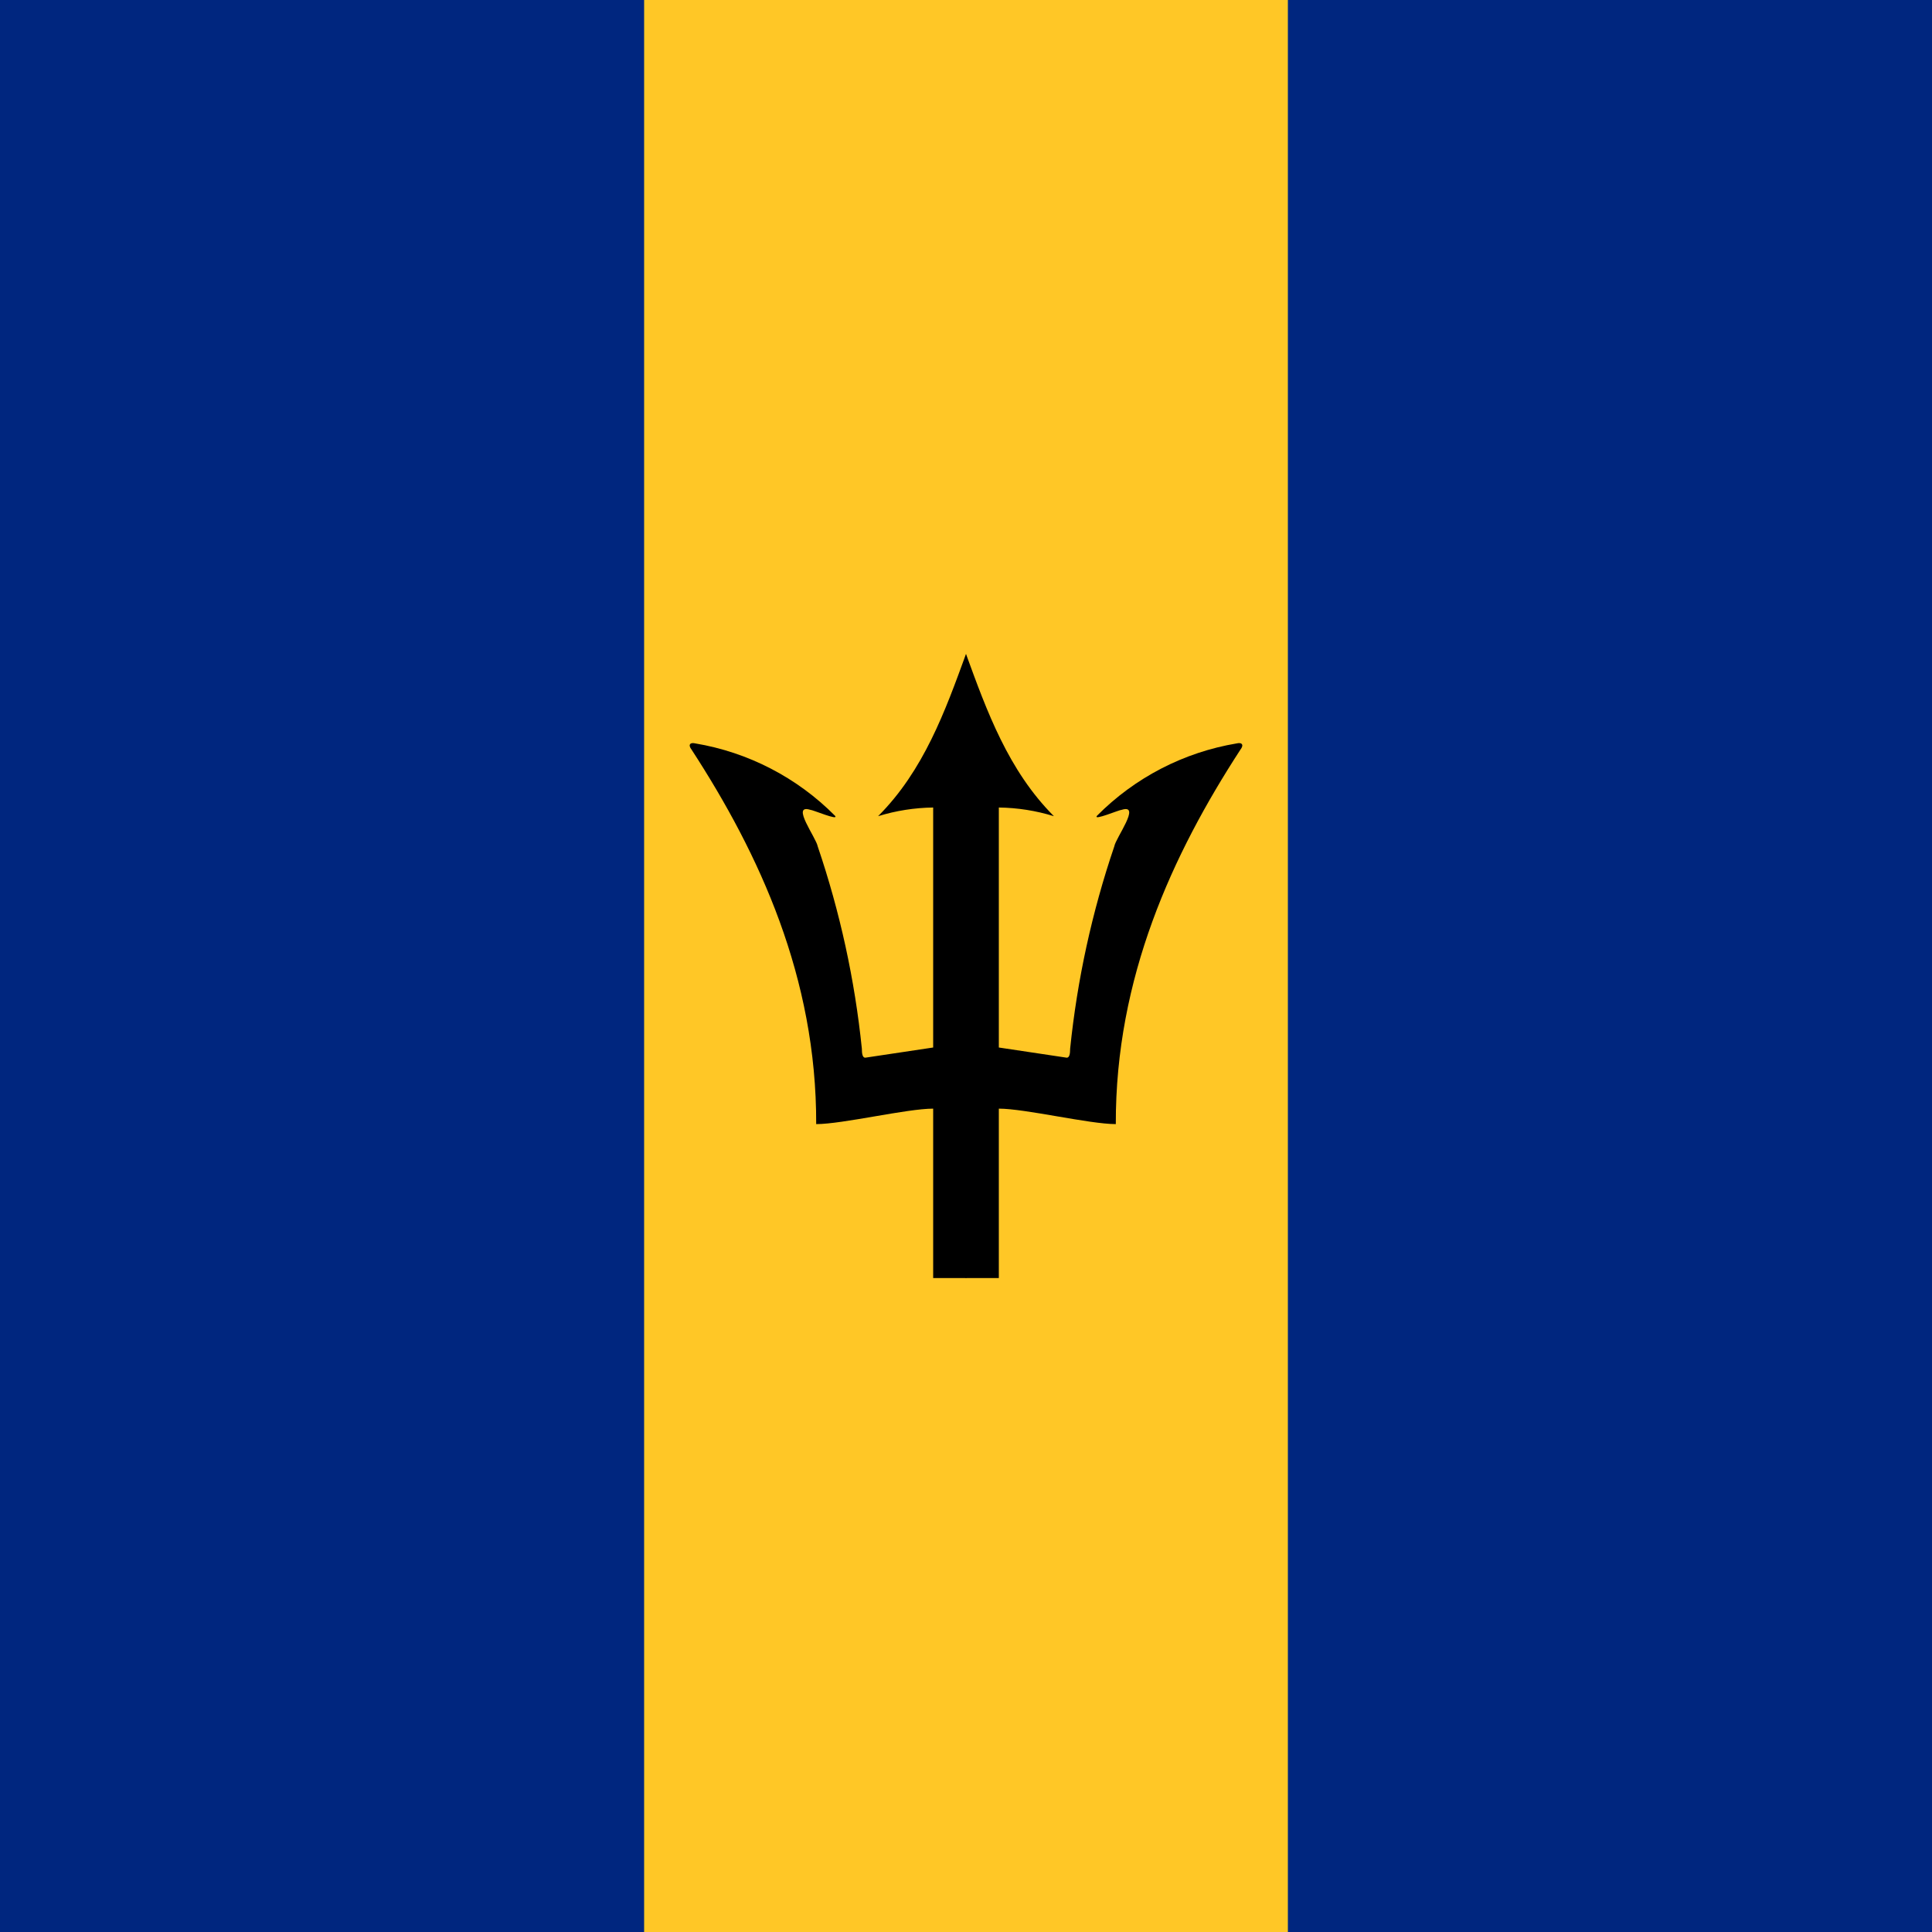
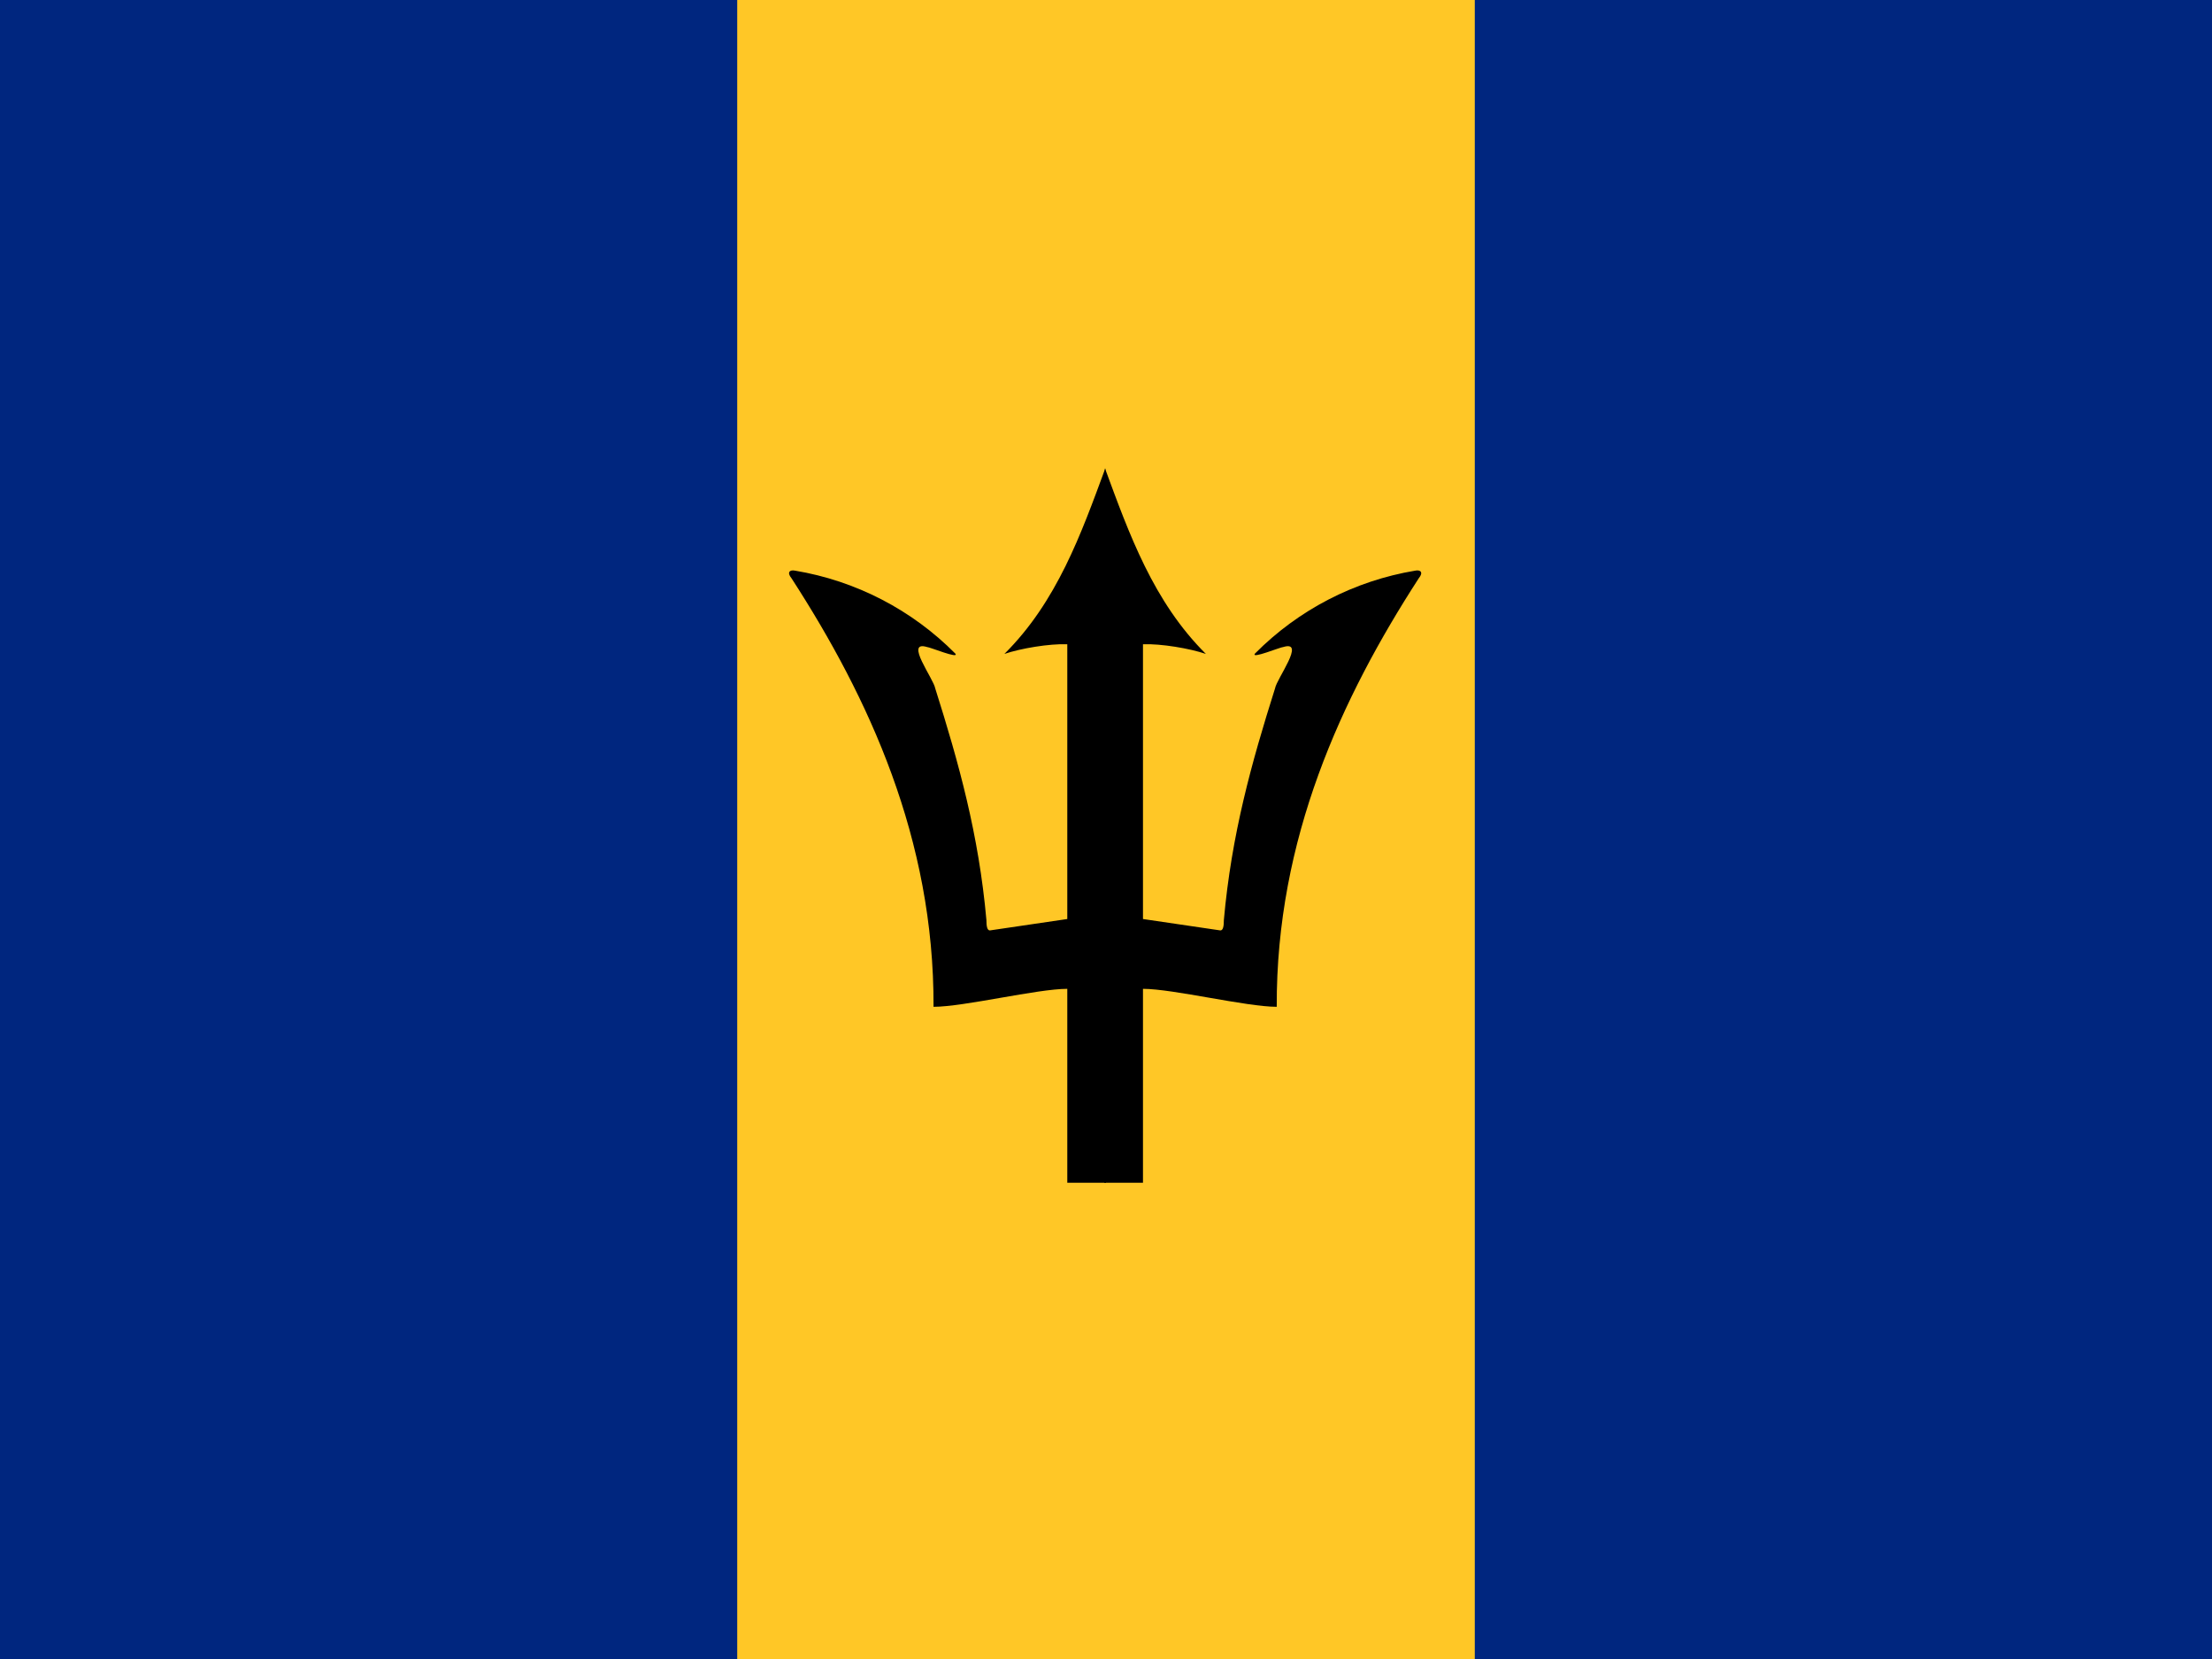
- <svg xmlns="http://www.w3.org/2000/svg" xmlns:xlink="http://www.w3.org/1999/xlink" id="flag-icon-css-bb" viewBox="0 0 512 512">
-   <path fill="#00267f" d="M0-.2h512V512H0z" />
-   <path fill="#ffc726" d="M170.7-.2h170.6V512H170.7z" />
-   <path id="a" d="M256 173.3c-5.5 15.1-11.2 30.9-23.3 43a51.7 51.7 0 0 1 14.6-2.3v63.6l-18 2.7c-.7 0-.9-1-.9-2.4a243.6 243.6 0 0 0-11.7-53.6c-.4-2.3-7.2-11.3-2-9.7.7 0 7.7 3 6.6 1.6a68 68 0 0 0-37.1-19.2c-1.2-.3-2 .3-.9 1.7 18 27.7 33.1 60.4 33 99.2 7 0 24-4.1 31-4.1v44.9h8.8l2-125.4z" />
-   <use width="100%" height="100%" transform="matrix(-1 0 0 1 512 0)" xlink:href="#a" />
+ <svg xmlns="http://www.w3.org/2000/svg" xmlns:xlink="http://www.w3.org/1999/xlink" id="flag-icon-css-bb" viewBox="0 0 640 480">
+   <path fill="#00267f" d="M0 0h640v480H0z" />
+   <path fill="#ffc726" d="M213.3 0h213.4v480H213.3z" />
+   <path id="a" d="M319.8 135.5c-7 19-14 38.6-29.2 53.7 4.7-1.6 13-3 18.2-2.8v79.5l-22.4 3.3c-.8 0-1-1.3-1-3-2.2-24.7-8-45.5-14.8-67-.5-2.9-9-14-2.4-12 .8 0 9.5 3.6 8.2 1.9a85 85 0 0 0-46.4-24c-1.5-.3-2.4.5-1 2.2 22.4 34.6 41.3 75.5 41.1 124 8.8 0 30-5.2 38.7-5.2v56.1H320l2.5-156.7z" />
+   <use width="100%" height="100%" transform="matrix(-1 0 0 1 639.5 0)" xlink:href="#a" />
</svg>
